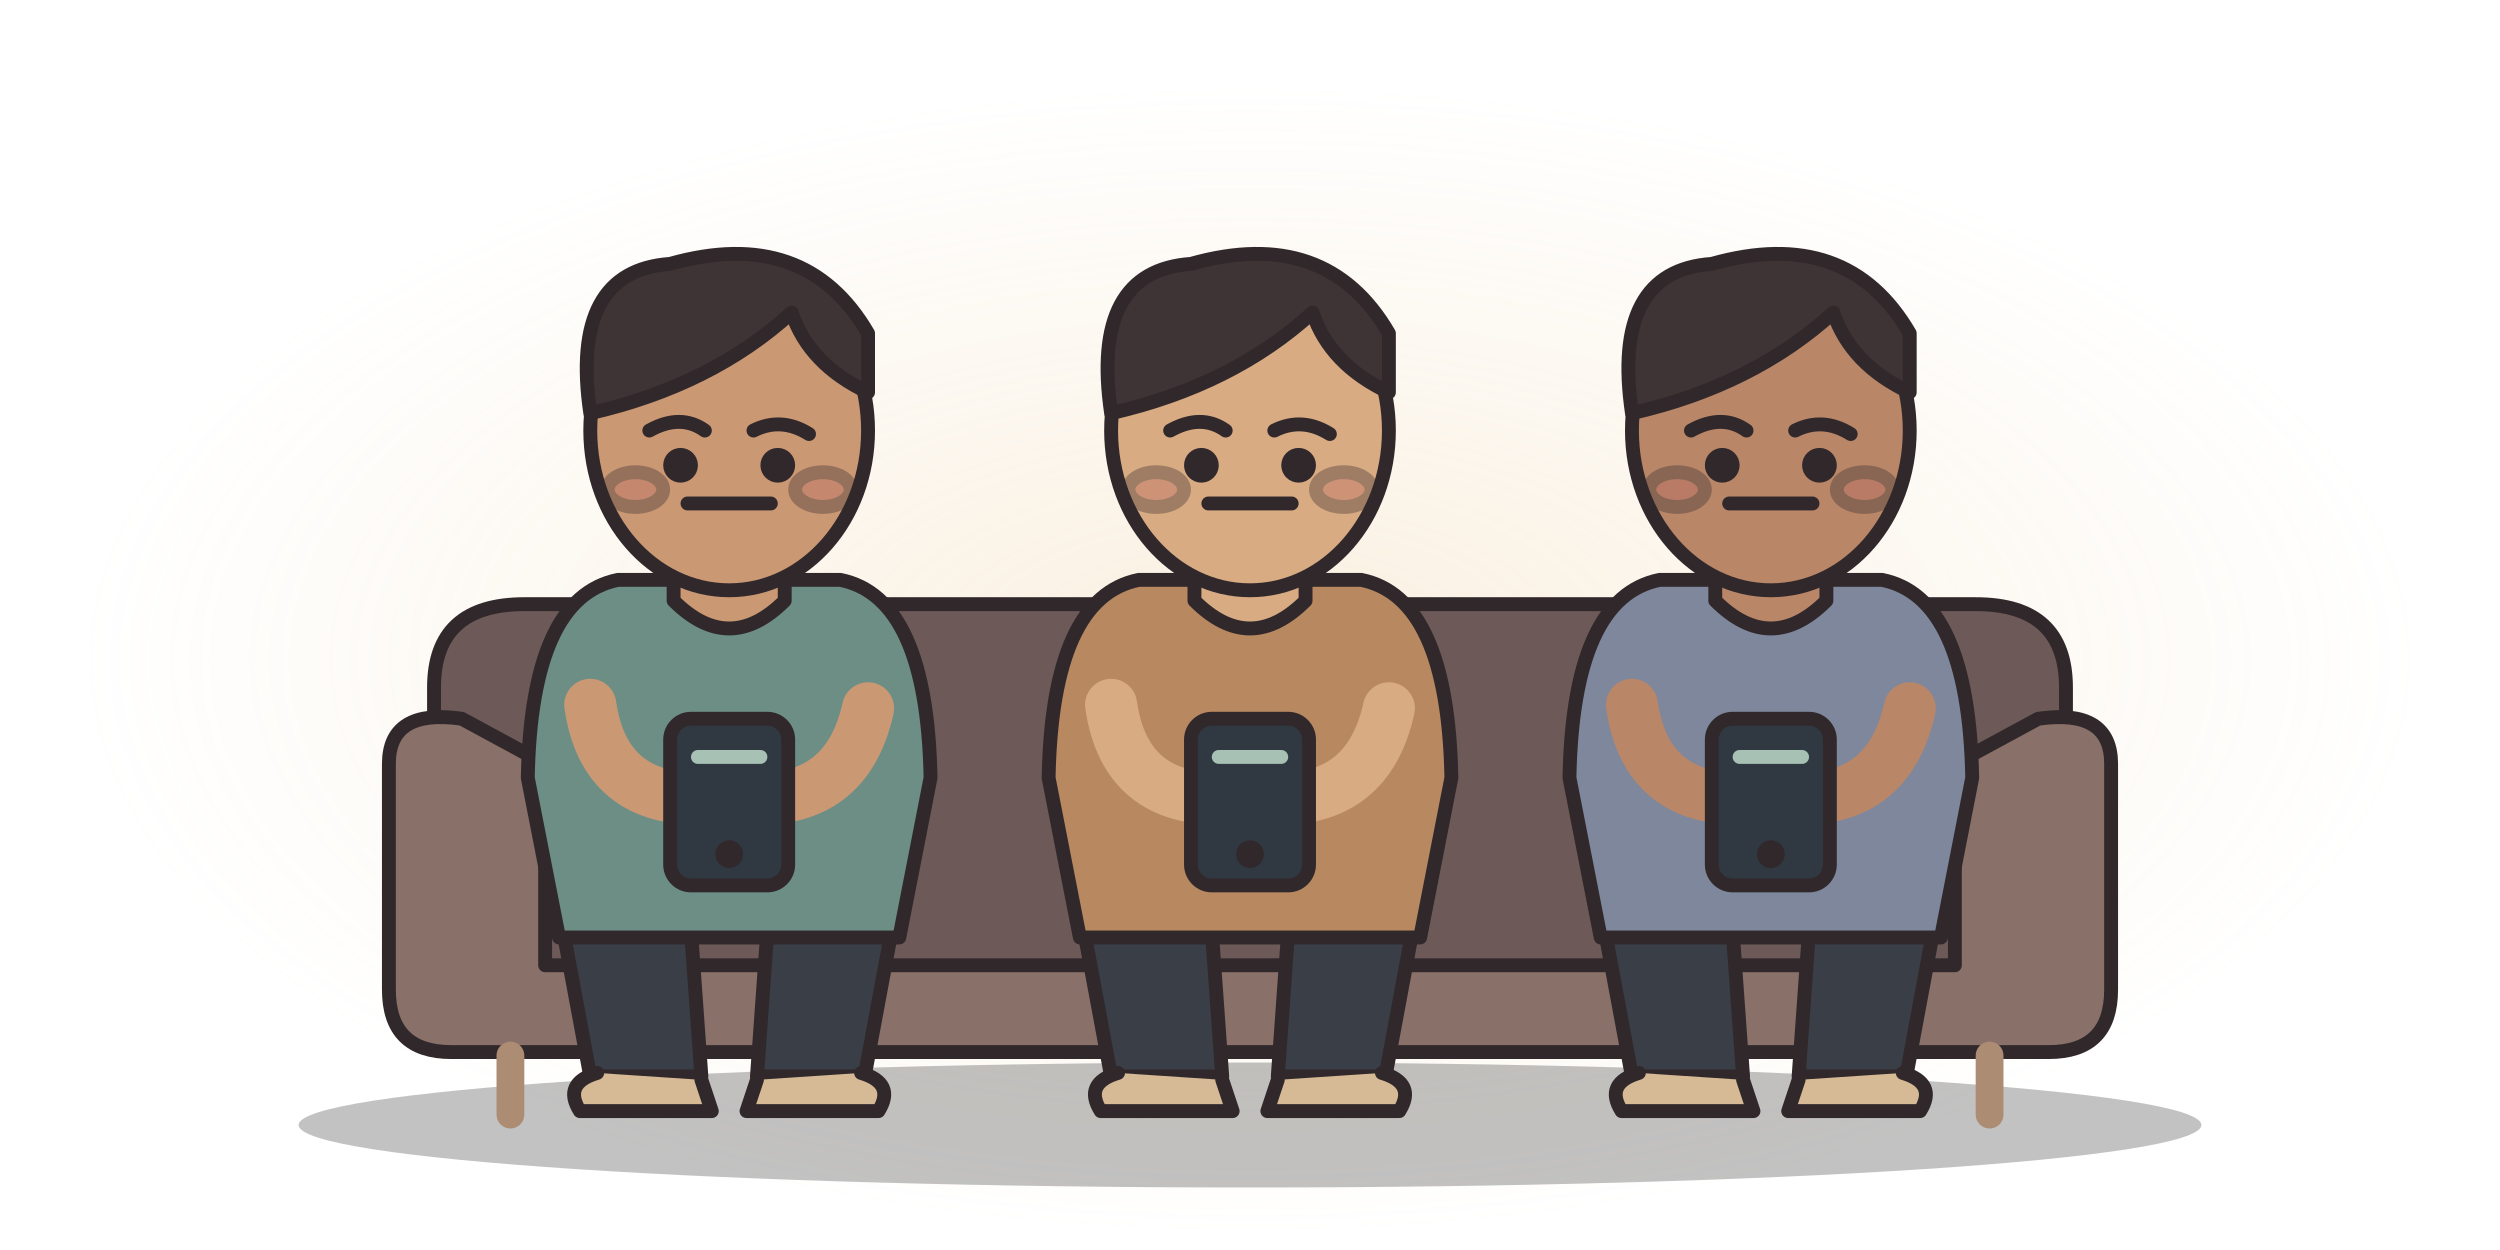
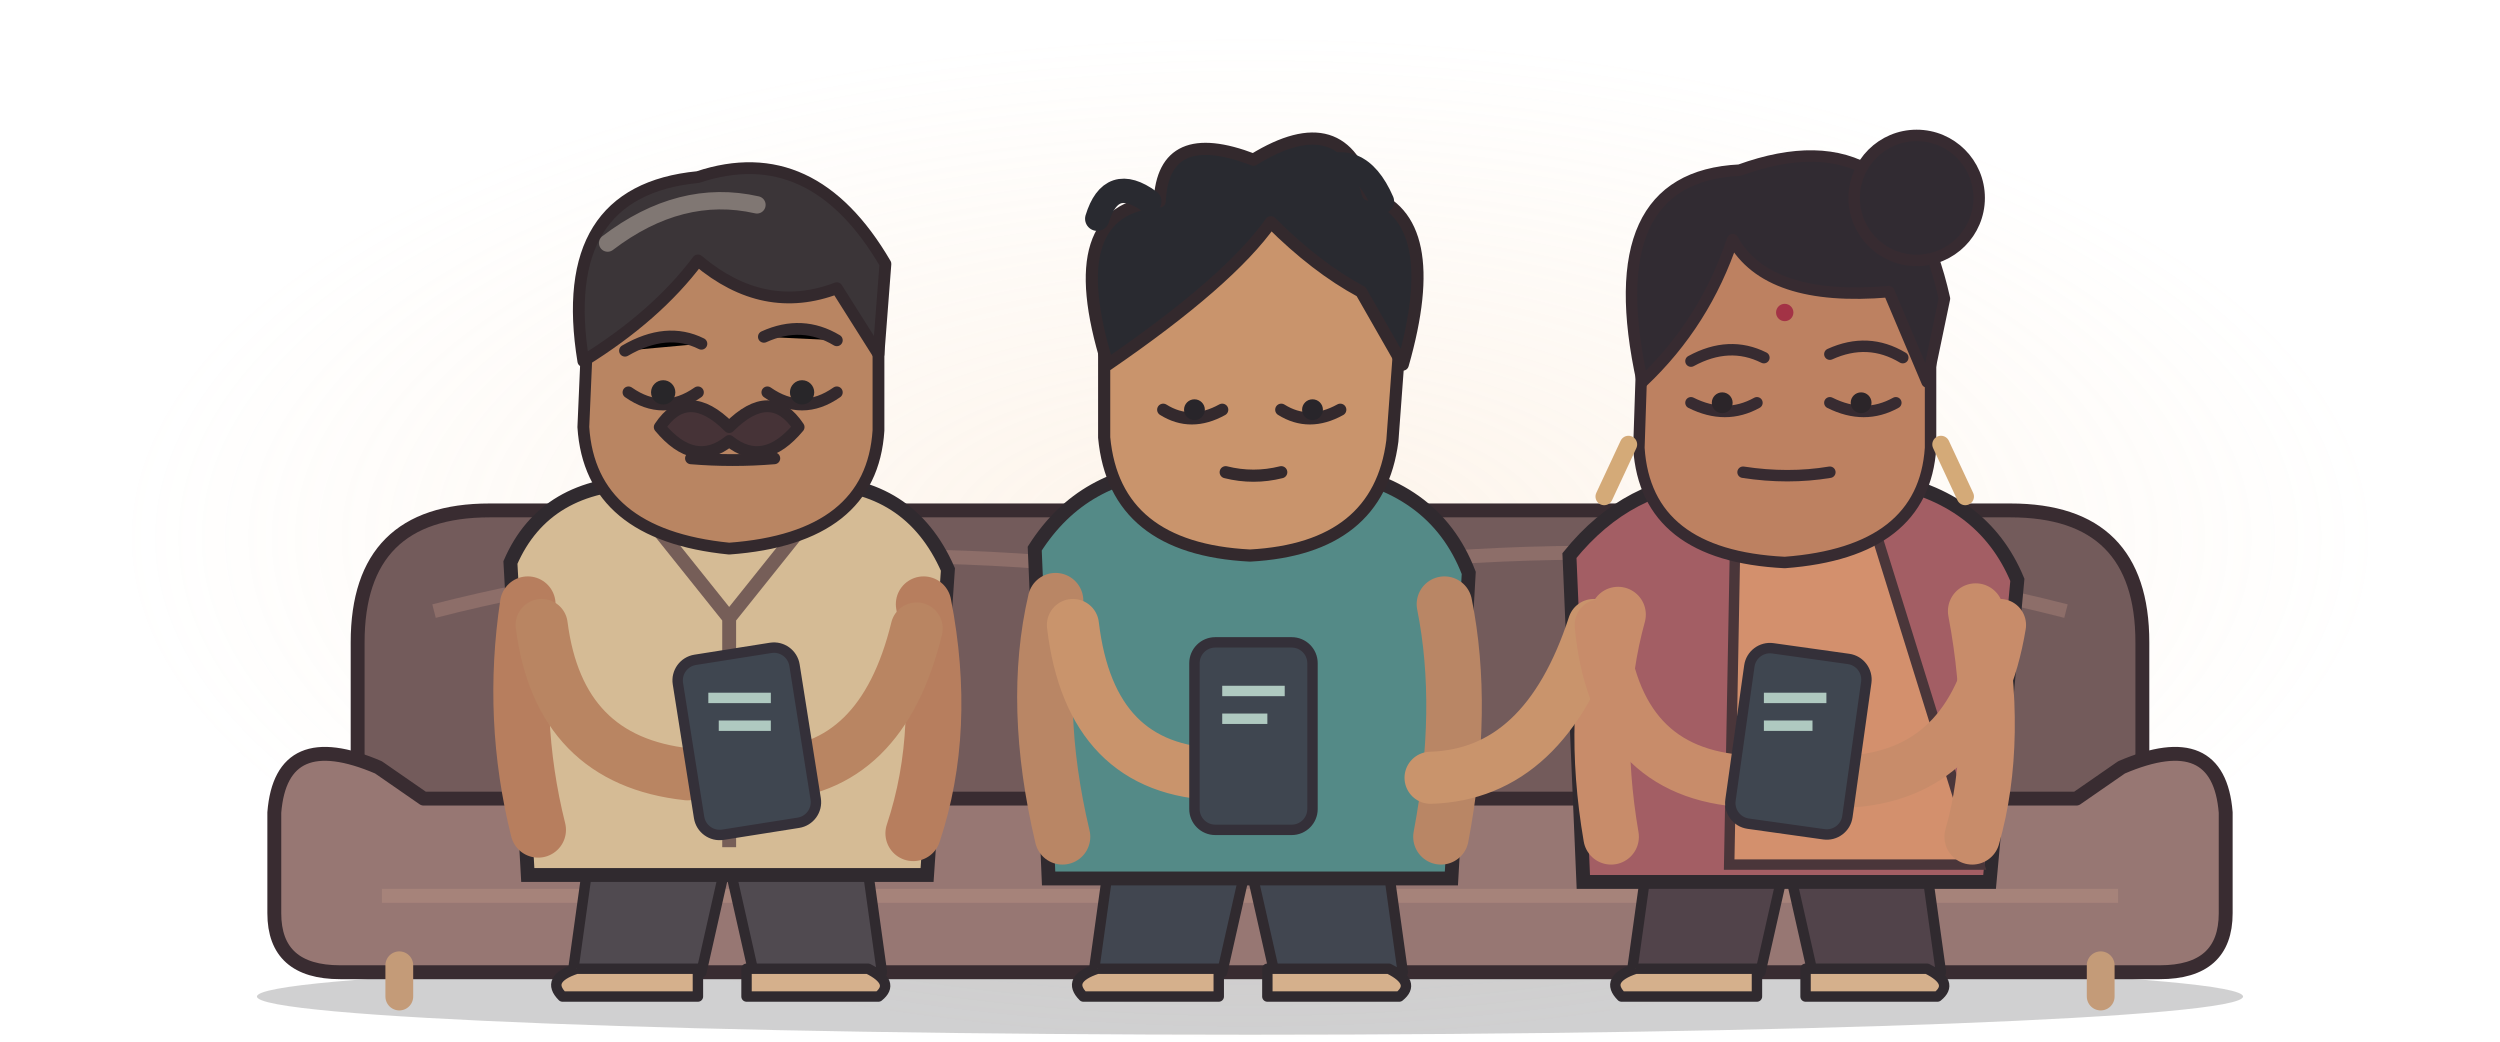
- <svg xmlns="http://www.w3.org/2000/svg" width="720" height="360" viewBox="0 0 720 360">
+ <svg xmlns="http://www.w3.org/2000/svg" width="720" height="300" viewBox="0 0 720 300" role="img" aria-label="Level 3: The family retreats into their phones">
  <defs>
-     <radialGradient id="light">
-       <stop stop-color="#e7bc77" stop-opacity=".23" />
-       <stop offset="1" stop-color="#e7bc77" stop-opacity="0" />
+     <radialGradient id="halo">
+       <stop stop-color="#F5C48F" stop-opacity=".19" />
+       <stop offset="1" stop-color="#F5C48F" stop-opacity="0" />
    </radialGradient>
  </defs>
-   <ellipse cx="360" cy="190" rx="340" ry="165" fill="url(#light)" />
-   <ellipse cx="360" cy="324" rx="274" ry="18" fill="#000" opacity=".24" />
-   <g stroke="#30282b" stroke-width="4" stroke-linecap="round" stroke-linejoin="round">
-     <path d="M125 283V198Q125 174 151 174H569Q595 174 595 198V283" fill="#6d5a58" />
-     <path d="M112 220Q112 204 133 207L157 220V278H563V220L587 207Q608 204 608 220V285Q608 303 590 303H130Q112 303 112 285Z" fill="#897069" />
-     <path d="M147 304V321M573 304V321" stroke="#ac8c73" stroke-width="8" />
-     <path d="M162 267L170 310H202L199 268M221 268L218 310H249L257 267" fill="#393e47" />
-     <path d="M202 311L205 320H167Q162 312 172 309M218 311L215 320H253Q258 312 248 309" fill="#d6ba95" />
-     <path d="M178 167Q153 172 152 224L161 270H259L268 224Q267 172 242 167Z" fill="#6d8e85" />
-     <path d="M194 148V173Q210 189 226 173V148" fill="#cb9874" />
-     <g transform="rotate(0 210 126)">
-       <ellipse cx="210" cy="124" rx="40" ry="46" fill="#cb9874" />
-       <path d="M170 119Q164 78 193 76Q232 65 250 96V113Q233 105 228 90Q205 111 170 119Z" fill="#3f3435" />
-       <path d="M187 124Q196 119 203 124M217 124Q225 120 233 125" fill="none" />
-       <circle cx="196" cy="134" r="3" fill="#30282b" />
-       <circle cx="224" cy="134" r="3" fill="#30282b" />
-       <path d="M198 145Q210 145 222 145" fill="none" />
-       <ellipse cx="183" cy="141" rx="8" ry="5" fill="#b96761" opacity=".35" />
-       <ellipse cx="237" cy="141" rx="8" ry="5" fill="#b96761" opacity=".35" />
-     </g>
-     <path d="M170 203Q174 231 203 230M250 204Q244 231 217 230" fill="none" stroke="#cb9874" stroke-width="15" />
-     <rect x="193" y="207" width="34" height="48" rx="6" fill="#303942" />
-     <path d="M201 218H219" stroke="#a7c1b4" />
-     <circle cx="210" cy="246" r="2" fill="#c8c7bf" />
-     <path d="M312 267L320 310H352L349 268M371 268L368 310H399L407 267" fill="#393e47" />
-     <path d="M352 311L355 320H317Q312 312 322 309M368 311L365 320H403Q408 312 398 309" fill="#d6ba95" />
-     <path d="M328 167Q303 172 302 224L311 270H409L418 224Q417 172 392 167Z" fill="#b88861" />
-     <path d="M344 148V173Q360 189 376 173V148" fill="#d8ab83" />
-     <g transform="rotate(0 360 126)">
-       <ellipse cx="360" cy="124" rx="40" ry="46" fill="#d8ab83" />
-       <path d="M320 119Q314 78 343 76Q382 65 400 96V113Q383 105 378 90Q355 111 320 119Z" fill="#3f3435" />
-       <path d="M337 124Q346 119 353 124M367 124Q375 120 383 125" fill="none" />
-       <circle cx="346" cy="134" r="3" fill="#30282b" />
-       <circle cx="374" cy="134" r="3" fill="#30282b" />
-       <path d="M348 145Q360 145 372 145" fill="none" />
-       <ellipse cx="333" cy="141" rx="8" ry="5" fill="#b96761" opacity=".35" />
-       <ellipse cx="387" cy="141" rx="8" ry="5" fill="#b96761" opacity=".35" />
-     </g>
-     <path d="M320 203Q324 231 353 230M400 204Q394 231 367 230" fill="none" stroke="#d8ab83" stroke-width="15" />
-     <rect x="343" y="207" width="34" height="48" rx="6" fill="#303942" />
-     <path d="M351 218H369" stroke="#a7c1b4" />
-     <circle cx="360" cy="246" r="2" fill="#c8c7bf" />
-     <path d="M462 267L470 310H502L499 268M521 268L518 310H549L557 267" fill="#393e47" />
-     <path d="M502 311L505 320H467Q462 312 472 309M518 311L515 320H553Q558 312 548 309" fill="#d6ba95" />
-     <path d="M478 167Q453 172 452 224L461 270H559L568 224Q567 172 542 167Z" fill="#7e879b" />
-     <path d="M494 148V173Q510 189 526 173V148" fill="#b98668" />
-     <g transform="rotate(0 510 126)">
-       <ellipse cx="510" cy="124" rx="40" ry="46" fill="#b98668" />
-       <path d="M470 119Q464 78 493 76Q532 65 550 96V113Q533 105 528 90Q505 111 470 119Z" fill="#3f3435" />
-       <path d="M487 124Q496 119 503 124M517 124Q525 120 533 125" fill="none" />
-       <circle cx="496" cy="134" r="3" fill="#30282b" />
-       <circle cx="524" cy="134" r="3" fill="#30282b" />
-       <path d="M498 145Q510 145 522 145" fill="none" />
-       <ellipse cx="483" cy="141" rx="8" ry="5" fill="#b96761" opacity=".35" />
-       <ellipse cx="537" cy="141" rx="8" ry="5" fill="#b96761" opacity=".35" />
-     </g>
-     <path d="M470 203Q474 231 503 230M550 204Q544 231 517 230" fill="none" stroke="#b98668" stroke-width="15" />
-     <rect x="493" y="207" width="34" height="48" rx="6" fill="#303942" />
-     <path d="M501 218H519" stroke="#a7c1b4" />
-     <circle cx="510" cy="246" r="2" fill="#c8c7bf" />
+   <ellipse cx="360" cy="155" rx="330" ry="145" fill="url(#halo)" />
+   <ellipse cx="360" cy="287" rx="286" ry="11" fill="#050608" opacity=".19" />
+   <g stroke="#392C31" stroke-width="4" stroke-linejoin="round">
+     <path d="M103 255V185q0-38 38-38h438q38 0 38 38v70Z" fill="#735B5B" />
+     <path d="M125 176q105-27 229-8 128-21 241 8" fill="none" stroke="#9D7971" opacity=".62" />
+     <path d="M109 221q-28-12-30 13v29q0 17 19 17h524q19 0 19-17v-29q-2-25-30-13l-13 9H122Z" fill="#977773" />
+     <path d="M110 258h500" fill="none" stroke="#B08A7E" opacity=".6" />
+     <path d="M115 278v9m490-9v9" stroke="#C49B78" stroke-width="8" stroke-linecap="round" />
+   </g>
+   <g stroke="#302A2F" stroke-width="3" stroke-linejoin="round">
+     <path d="M170 244l-5 36h37l7-31m1 0 7 31h37l-5-36" fill="#504A50" />
+     <path d="M166 279h35v8h-39q-5-5 4-8m49 0h35q8 4 3 8H215Z" fill="#D5B08C" />
+   </g>
+   <g stroke="#302A2F" stroke-width="3" stroke-linejoin="round">
+     <path d="M320 244l-5 36h37l7-31m1 0 7 31h37l-5-36" fill="#414650" />
+     <path d="M316 279h35v8h-39q-5-5 4-8m49 0h35q8 4 3 8H365Z" fill="#D5B08C" />
+   </g>
+   <g stroke="#302A2F" stroke-width="3" stroke-linejoin="round">
+     <path d="M475 244l-5 36h37l7-31m1 0 7 31h37l-5-36" fill="#51434A" />
+     <path d="M471 279h35v8h-39q-5-5 4-8m49 0h35q8 4 3 8H520Z" fill="#D5B08C" />
+   </g>
+   <path d="M147 162q10-23 39-23h48q28 0 39 25l-6 88h-115Z" fill="#D5BB95" stroke="#302A2F" stroke-width="4" />
+   <path d="M182 143l28 35 28-35m-28 35v66" fill="none" stroke="#765E58" stroke-width="4" />
+   <path d="M152 174q-5 33 3 65m111-65q7 36-3 66" fill="none" stroke="#B77E5E" stroke-width="16" stroke-linecap="round" />
+   <path d="M298 158q14-22 41-23h42q32 4 42 30l-5 88h-116Z" fill="#548A87" stroke="#302A2F" stroke-width="4" />
+   <path d="M338 140q21 26 44 0" fill="none" stroke="#D6AE84" stroke-width="8" />
+   <path d="M304 173q-7 30 2 68m110-67q6 30-1 67" fill="none" stroke="#B98665" stroke-width="16" stroke-linecap="round" />
+   <path d="M452 160q17-21 42-22h48q29 5 39 29l-8 87h-117Z" fill="#A35E64" stroke="#302A2F" stroke-width="4" />
+   <path d="M500 141q17 26 37 2l33 106h-72Z" fill="#D3906D" stroke="#4A363A" stroke-width="3" />
+   <path d="M466 177q-8 29-2 64m105-65q7 37-1 65" fill="none" stroke="#C88C6A" stroke-width="16" stroke-linecap="round" />
+   <g stroke="#33292D" stroke-width="3.4" stroke-linecap="round" stroke-linejoin="round">
+     <path d="M169 100q0-39 37-43 40-4 47 37v30q-2 31-43 34-40-4-42-35Z" fill="#B98562" />
+     <path d="M168 104q-8-49 33-53 33-11 54 25l-2 26-12-19q-21 8-40-8-12 16-33 29Z" fill="#3B3538" />
+     <path d="M175 70q21-16 43-11" fill="none" stroke="#807773" stroke-width="5" />
+     <path d="M180 101q12-7 22-2m18-2q11-5 21 1" />
+     <path d="M181 113q10 7 20 0m20 0q10 7 20 0" fill="none" />
+     <circle cx="191" cy="113" r="3.5" fill="#282629" stroke="none" />
+     <circle cx="231" cy="113" r="3.5" fill="#282629" stroke="none" />
+     <path d="M190 123q8-12 20 0 12-12 20 0-10 12-20 4-10 8-20-4Z" fill="#463337" />
+     <path d="M199 132q12 1 24 0" />
+   </g>
+   <g stroke="#33292D" stroke-width="3.5" stroke-linecap="round" stroke-linejoin="round">
+     <path d="M318 101q0-37 42-43 42 5 43 42l-2 27q-4 31-41 33-39-2-42-34Z" fill="#C9946C" />
+     <path d="M319 105q-14-45 15-47 1-22 27-12 26-16 33 10 22 7 10 49l-12-21q-13-7-26-20-12 17-47 41Z" fill="#292A30" />
+     <path d="M331 58q-11-8-15 5m62-13q13-8 20 8" fill="none" stroke="#292A30" stroke-width="7" />
+     <path d="M335 118q8 5 17 0m17 0q8 5 17 0" fill="none" />
+     <circle cx="344" cy="118" r="3" fill="#28252A" stroke="none" />
+     <circle cx="378" cy="118" r="3" fill="#28252A" stroke="none" />
+     <path d="M353 136q8 2 16 0" fill="none" />
+   </g>
+   <g stroke="#372B31" stroke-width="3.3" stroke-linecap="round" stroke-linejoin="round">
+     <path d="M473 99q0-43 40-46 43 1 43 44v32q-2 30-42 33-40-2-42-33Z" fill="#BD8161" />
+     <path d="M473 110q-13-59 28-61 47-17 59 37l-5 24-11-26q-35 3-45-15-8 24-26 41Z" fill="#312B32" />
+     <circle cx="552" cy="57" r="18" fill="#312B32" />
+     <circle cx="514" cy="90" r="2.5" fill="#A33346" stroke="none" />
+     <path d="M487 104q11-6 21-1m19-1q11-5 21 1" fill="none" />
+     <path d="M487 116q10 5 19 0m21 0q10 5 19 0" fill="none" />
+     <circle cx="496" cy="116" r="3" fill="#2B2529" stroke="none" />
+     <circle cx="536" cy="116" r="3" fill="#2B2529" stroke="none" />
+     <path d="M502 136q13 2 25 0" fill="none" />
+     <path d="M469 128l-7 15m97-15 7 15" fill="none" stroke="#D4AA78" stroke-width="5" />
+   </g>
+   <g fill="none" stroke-linecap="round">
+     <path d="M156 180q5 39 42 43m66-42q-10 41-43 42" stroke="#B98562" stroke-width="15" />
+     <path d="M309 180q5 42 42 43m108-43q-14 43-47 44" stroke="#C9946C" stroke-width="15" />
+     <path d="M461 180q4 43 42 45m73-45q-7 42-42 45" stroke="#C88C6A" stroke-width="15" />
+   </g>
+   <g stroke="#343039" stroke-width="3" fill="#3F4650">
+     <rect x="198" y="188" width="34" height="51" rx="6" transform="rotate(-9 215 213)" />
+     <rect x="344" y="185" width="34" height="54" rx="6" />
+     <rect x="501" y="188" width="34" height="51" rx="6" transform="rotate(8 518 213)" />
+   </g>
+   <g stroke="#AFC9C0" stroke-width="3">
+     <path d="M204 201h18m-15 8h15m130-10h18m-18 8h13m143-6h18m-18 8h14" />
  </g>
</svg>
